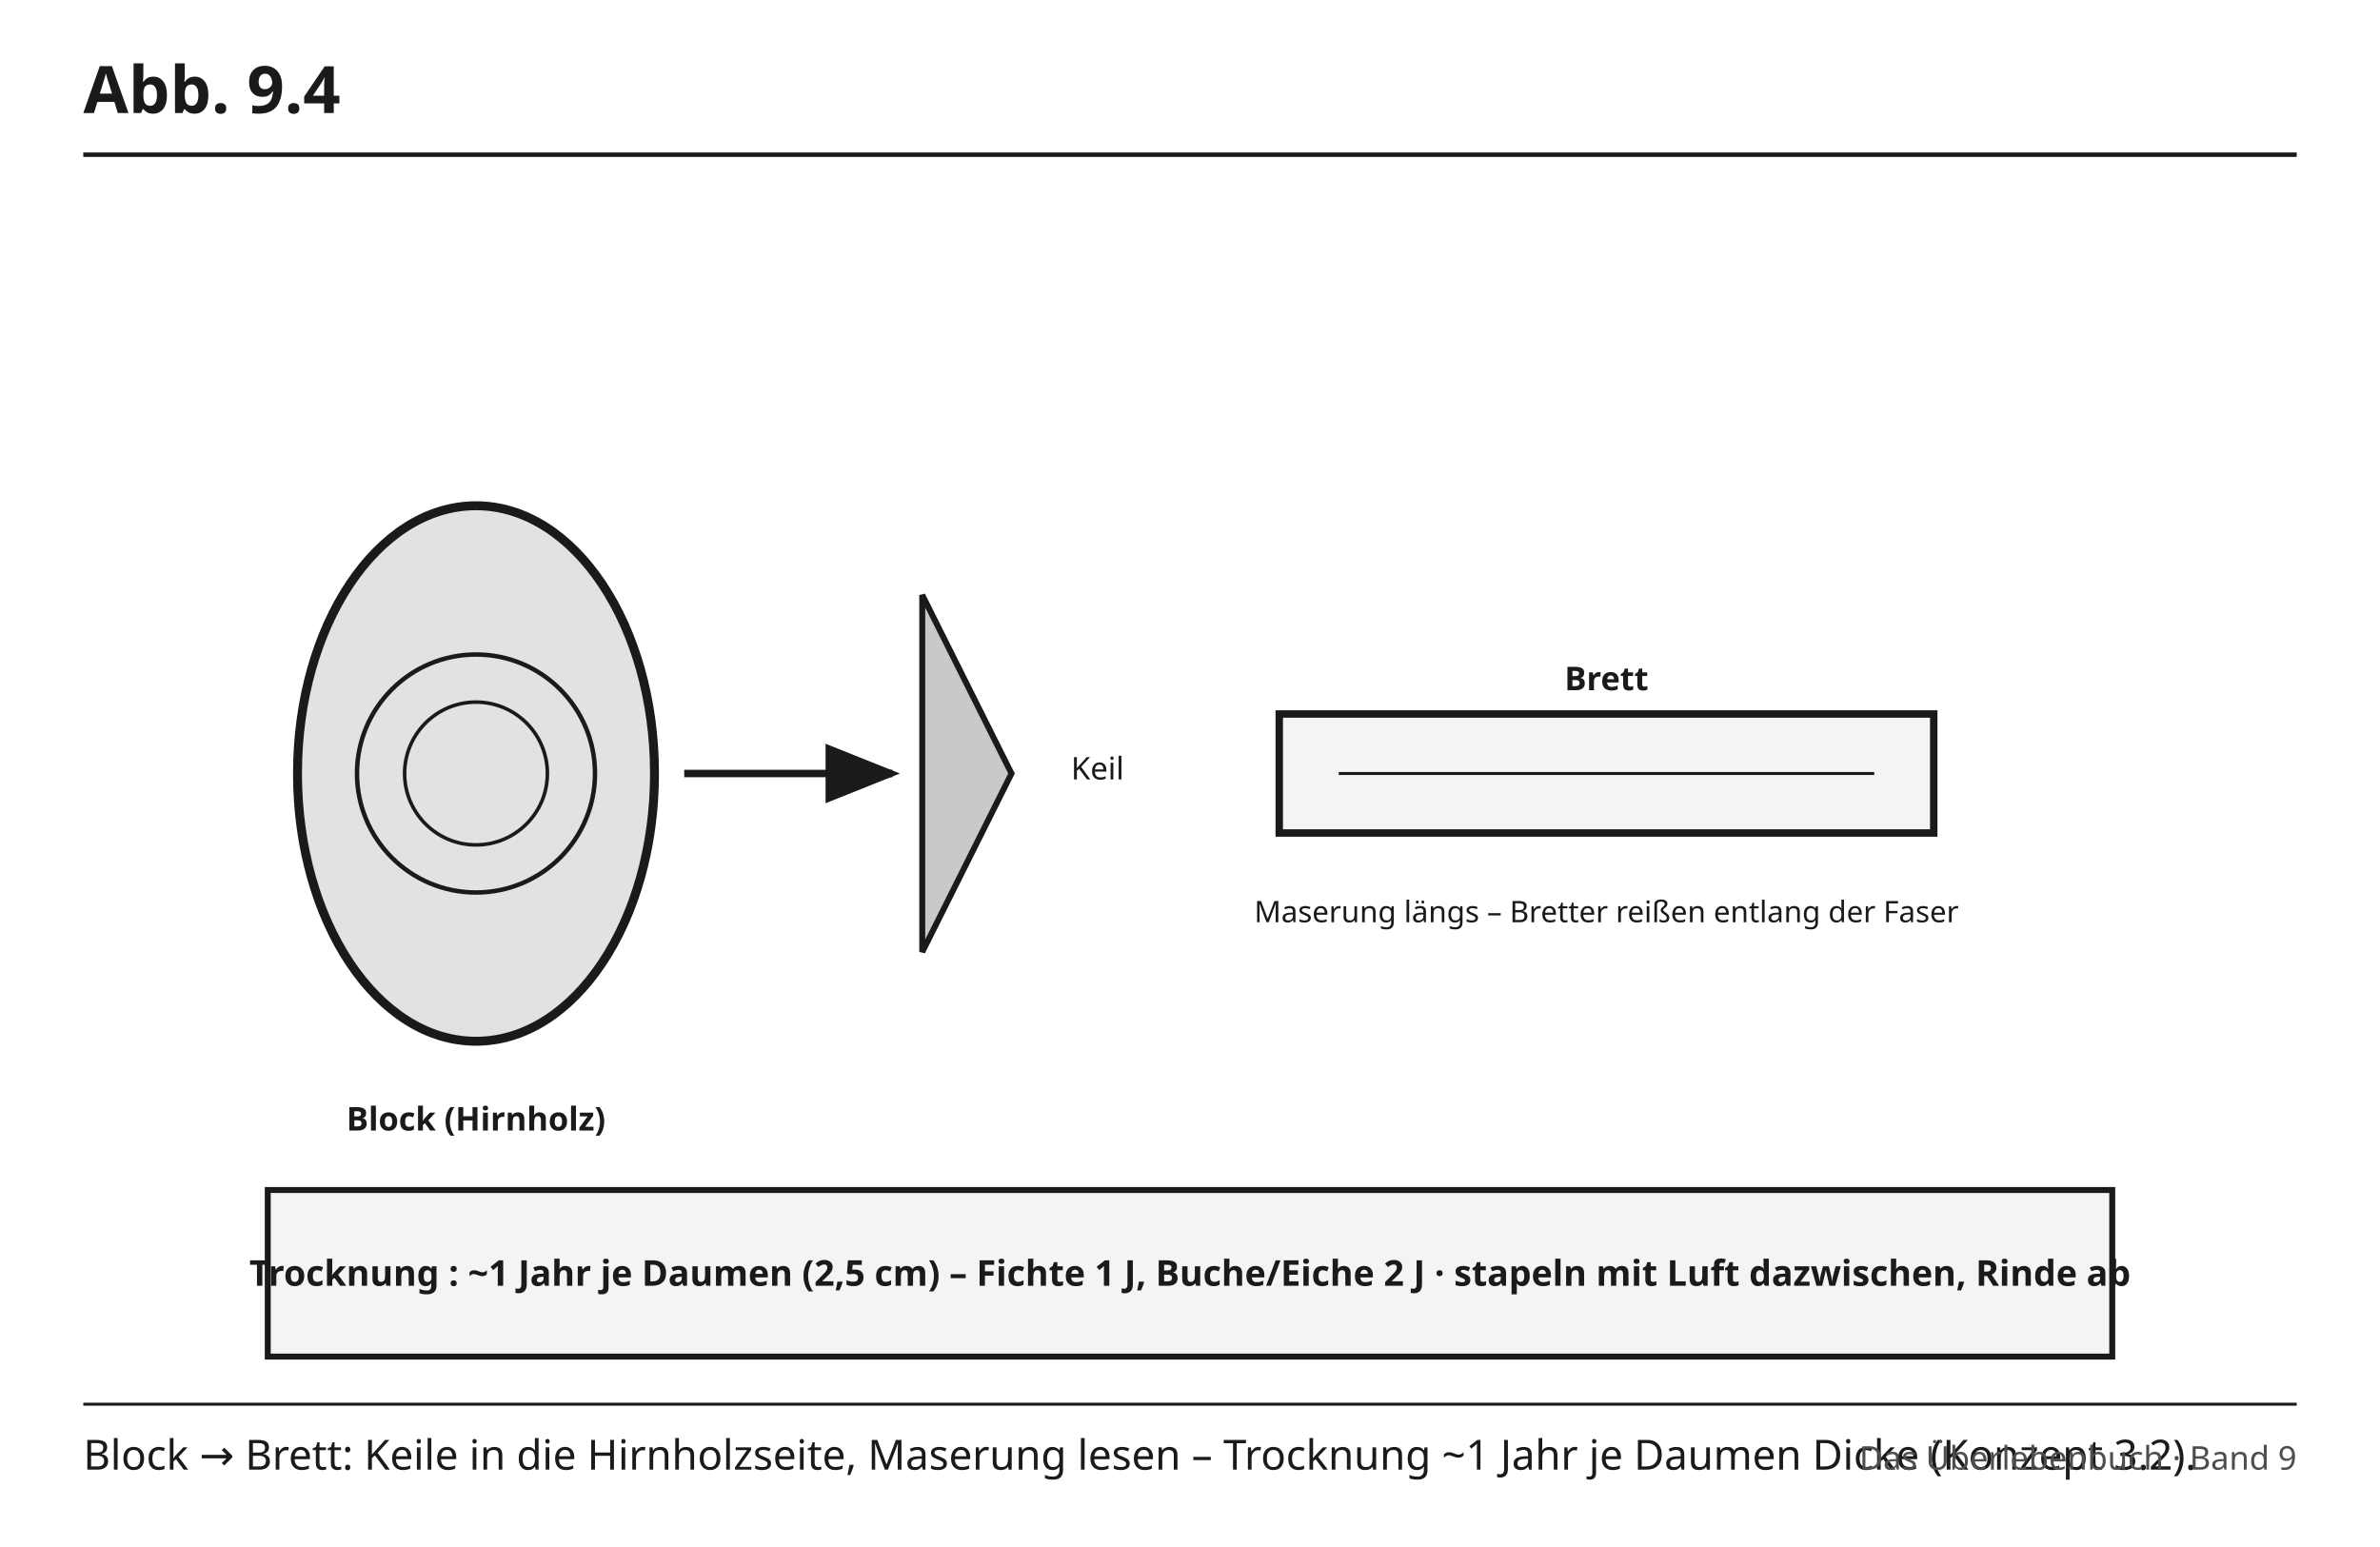
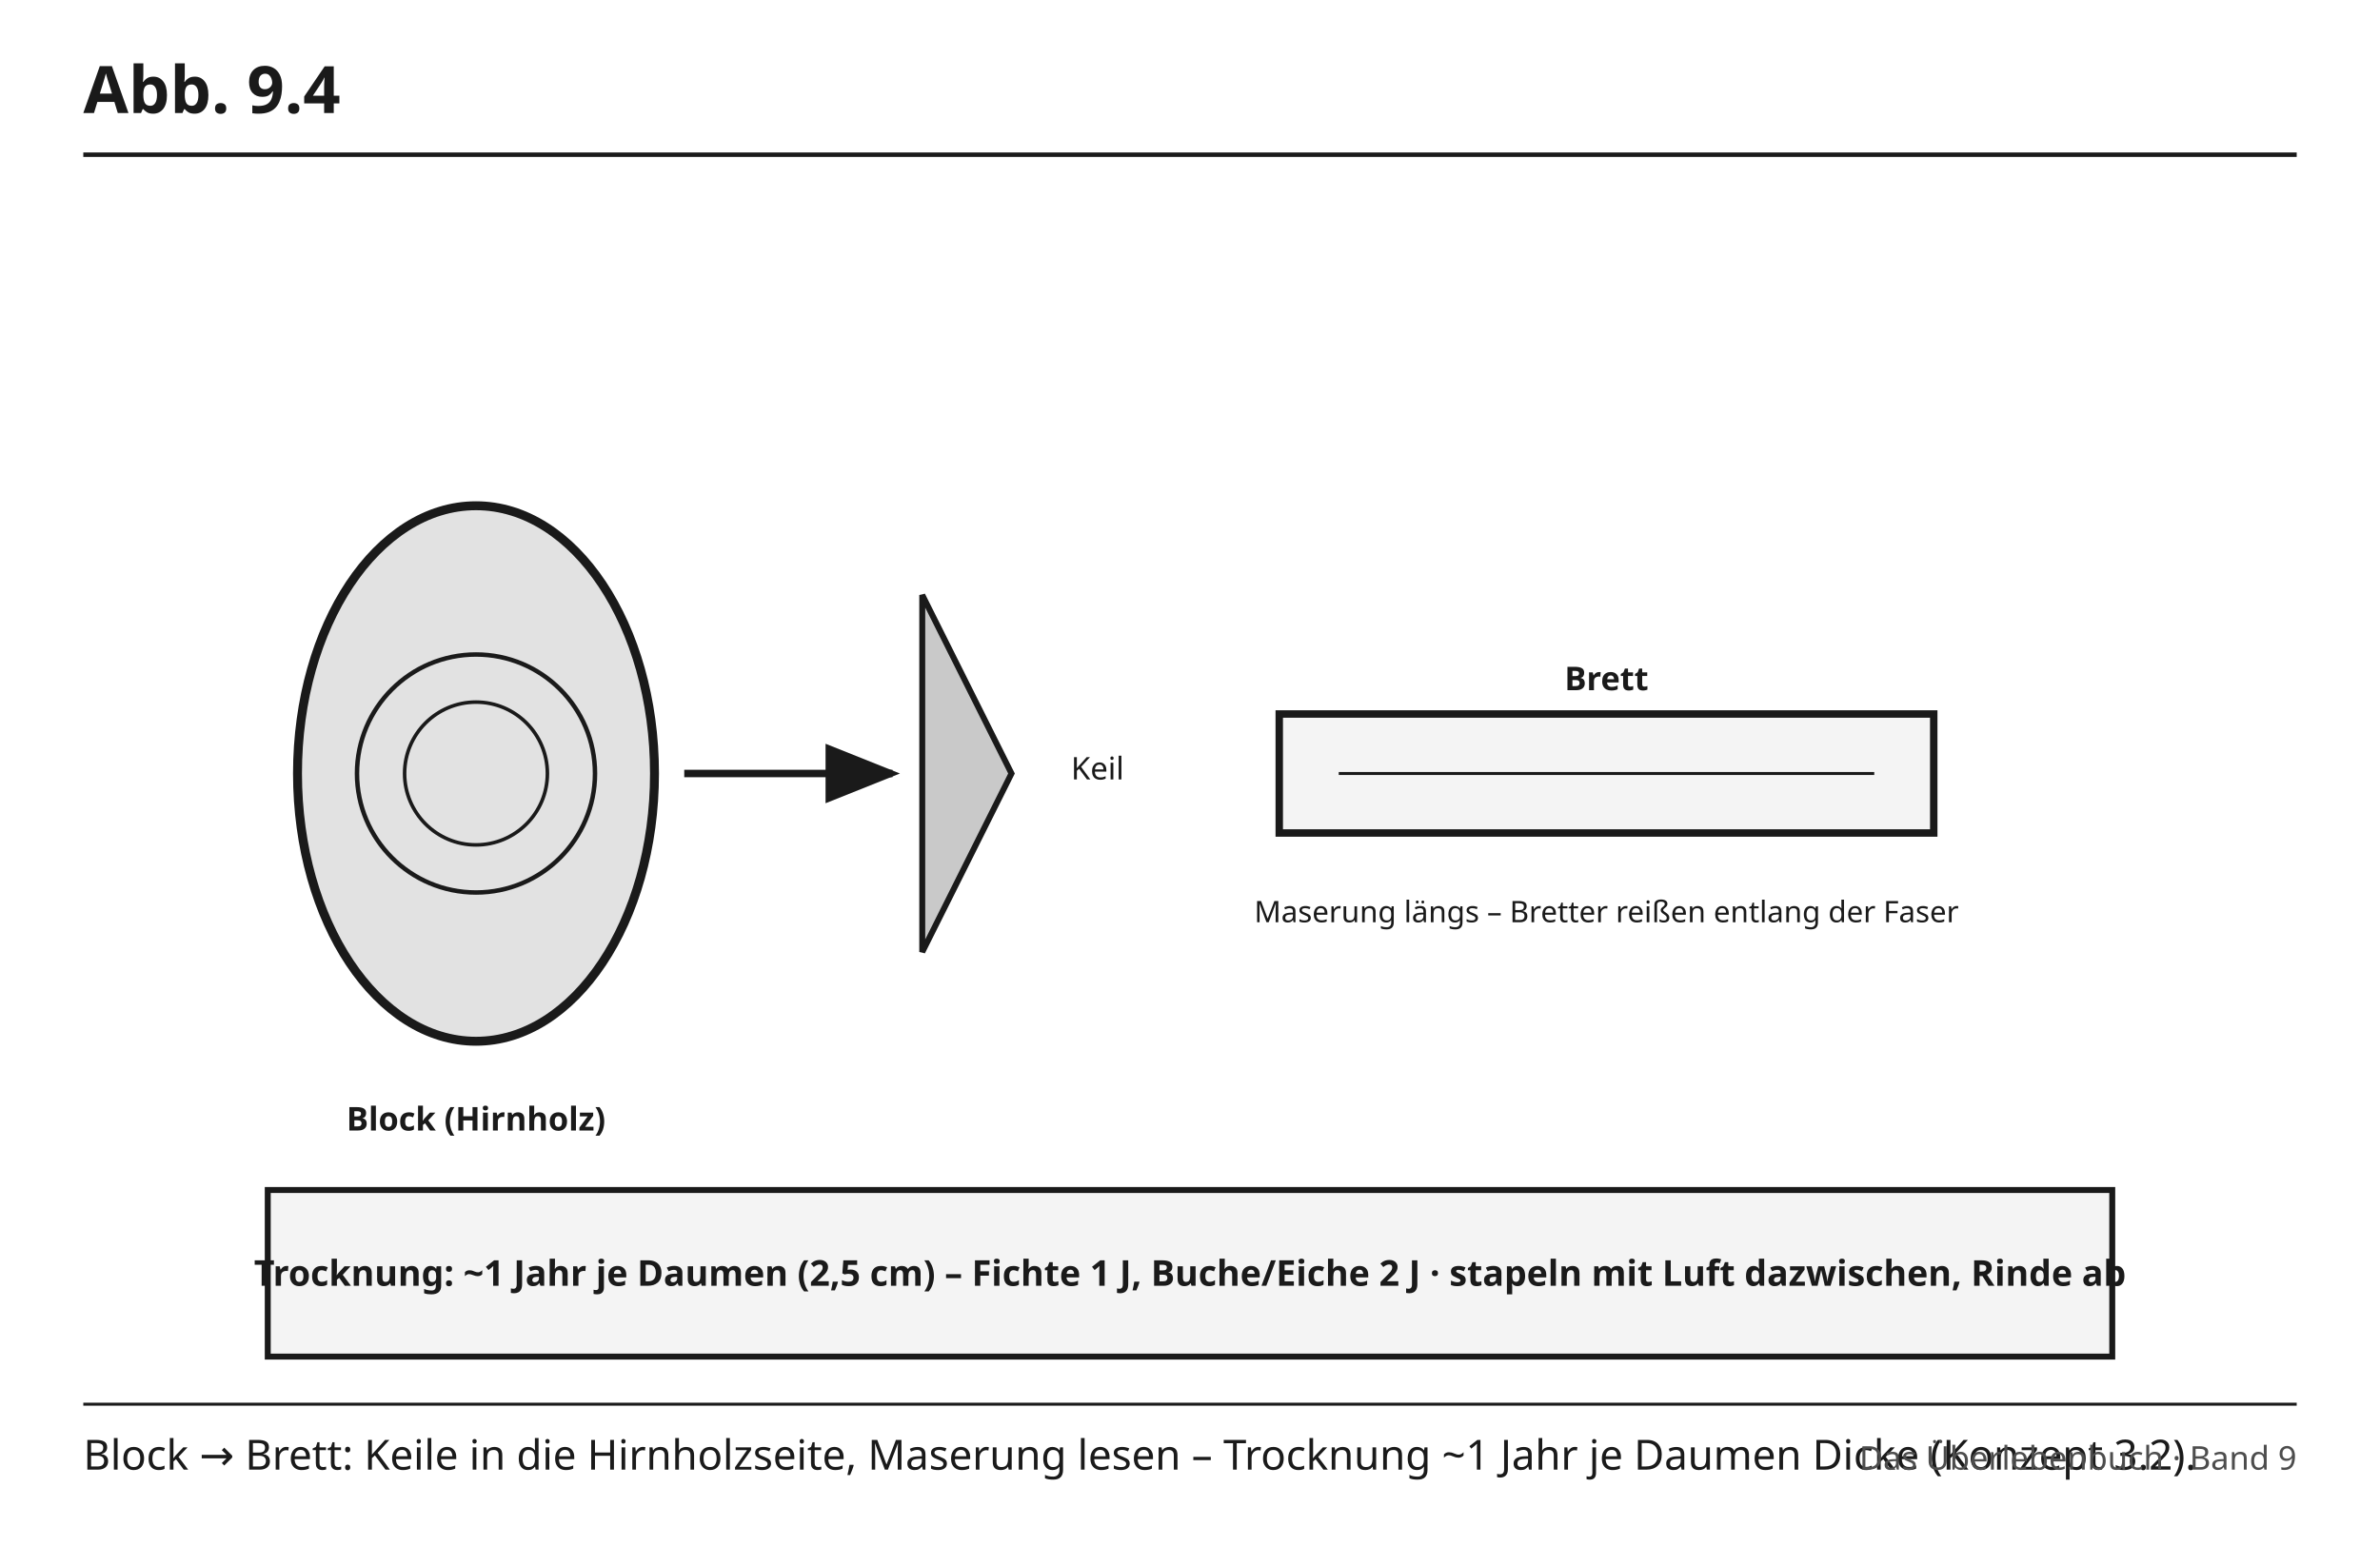
<svg xmlns="http://www.w3.org/2000/svg" xml:lang="de" viewBox="0 0 800 520" role="img" aria-label="Abb. 9.4 – Block → Brett: Keile in die Hirnholzseite, Maserung lesen – Trocknung ~1 Jahr je Daumen Dicke (Konzept 3.2).">
  <defs>
    <marker id="ah" markerWidth="10" markerHeight="8" refX="9" refY="4" orient="auto">
      <path d="M0 0 L10 4 L0 8 z" fill="#1a1a1a" />
    </marker>
    <marker id="ahs" markerWidth="10" markerHeight="8" refX="1" refY="4" orient="auto">
      <path d="M10 0 L0 4 L10 8 z" fill="#1a1a1a" />
    </marker>
    <pattern id="hatch" width="8" height="8" patternTransform="rotate(45)" patternUnits="userSpaceOnUse">
      <line x1="0" y1="0" x2="0" y2="8" stroke="#8c8c8c" stroke-width="1.6" />
    </pattern>
    <pattern id="cross" width="8" height="8" patternUnits="userSpaceOnUse">
      <path d="M0 0 L8 8 M8 0 L0 8" stroke="#bfbfbf" stroke-width="1" />
    </pattern>
    <pattern id="dots" width="7" height="7" patternUnits="userSpaceOnUse">
      <circle cx="2" cy="2" r="1.4" fill="#8c8c8c" />
    </pattern>
  </defs>
  <rect x="0" y="0" width="800" height="520" fill="#ffffff" />
  <text x="28" y="38" font-family="sans-serif" font-size="22" text-anchor="start" font-weight="bold" fill="#1a1a1a">Abb. 9.4</text>
  <line x1="28" y1="52" x2="772" y2="52" stroke="#1a1a1a" stroke-width="1.5" />
  <ellipse cx="160" cy="260" rx="60" ry="90" fill="#e2e2e2" stroke="#1a1a1a" stroke-width="3" />
  <circle cx="160" cy="260" r="40" fill="none" stroke="#1a1a1a" stroke-width="1.5" />
  <circle cx="160" cy="260" r="24" fill="none" stroke="#1a1a1a" stroke-width="1.2" />
  <text x="160" y="380" font-family="sans-serif" font-size="11" text-anchor="middle" font-weight="bold" fill="#1a1a1a">Block (Hirnholz)</text>
  <line x1="230" y1="260" x2="300" y2="260" stroke="#1a1a1a" stroke-width="2.5" marker-end="url(#ah)" />
  <path d="M310 200 L340 260 L310 320 Z" fill="#c9c9c9" stroke="#1a1a1a" stroke-width="2" />
  <text x="360" y="262" font-family="sans-serif" font-size="10.5" text-anchor="start" font-weight="normal" fill="#1a1a1a">Keil</text>
  <rect x="430" y="240" width="220" height="40" fill="#f4f4f4" stroke="#1a1a1a" stroke-width="2.5" />
  <line x1="450" y1="260" x2="630" y2="260" stroke="#1a1a1a" stroke-width="1" />
  <text x="540" y="232" font-family="sans-serif" font-size="11" text-anchor="middle" font-weight="bold" fill="#1a1a1a">Brett</text>
  <text x="540" y="310" font-family="sans-serif" font-size="10" text-anchor="middle" font-weight="normal" fill="#1a1a1a">Maserung längs – Bretter reißen entlang der Faser</text>
  <rect x="90" y="400" width="620" height="56" fill="#f4f4f4" stroke="#1a1a1a" stroke-width="2" />
-   <text x="400" y="432.2" font-family="sans-serif" font-size="12" text-anchor="middle" font-weight="bold" fill="#1a1a1a">Trocknung : ~1 Jahr je Daumen (2,5 cm) – Fichte 1 J, Buche/Eiche 2 J · stapeln mit Luft dazwischen, Rinde ab</text>
+   <text x="400" y="432.2" font-family="sans-serif" font-size="12" text-anchor="middle" font-weight="bold" fill="#1a1a1a">Trocknung: ~1 Jahr je Daumen (2,5 cm) – Fichte 1 J, Buche/Eiche 2 J · stapeln mit Luft dazwischen, Rinde ab</text>
  <line x1="28" y1="472" x2="772" y2="472" stroke="#1a1a1a" stroke-width="1" />
  <text x="28" y="494" font-family="sans-serif" font-size="14" text-anchor="start" font-weight="normal" fill="#1a1a1a">Block → Brett: Keile in die Hirnholzseite, Maserung lesen – Trocknung ~1 Jahr je Daumen Dicke (Konzept 3.2).</text>
  <text x="772" y="494" font-family="sans-serif" font-size="11" text-anchor="end" font-weight="normal" fill="#4d4d4d">Das Überlebenbuch · Band 9</text>
</svg>
